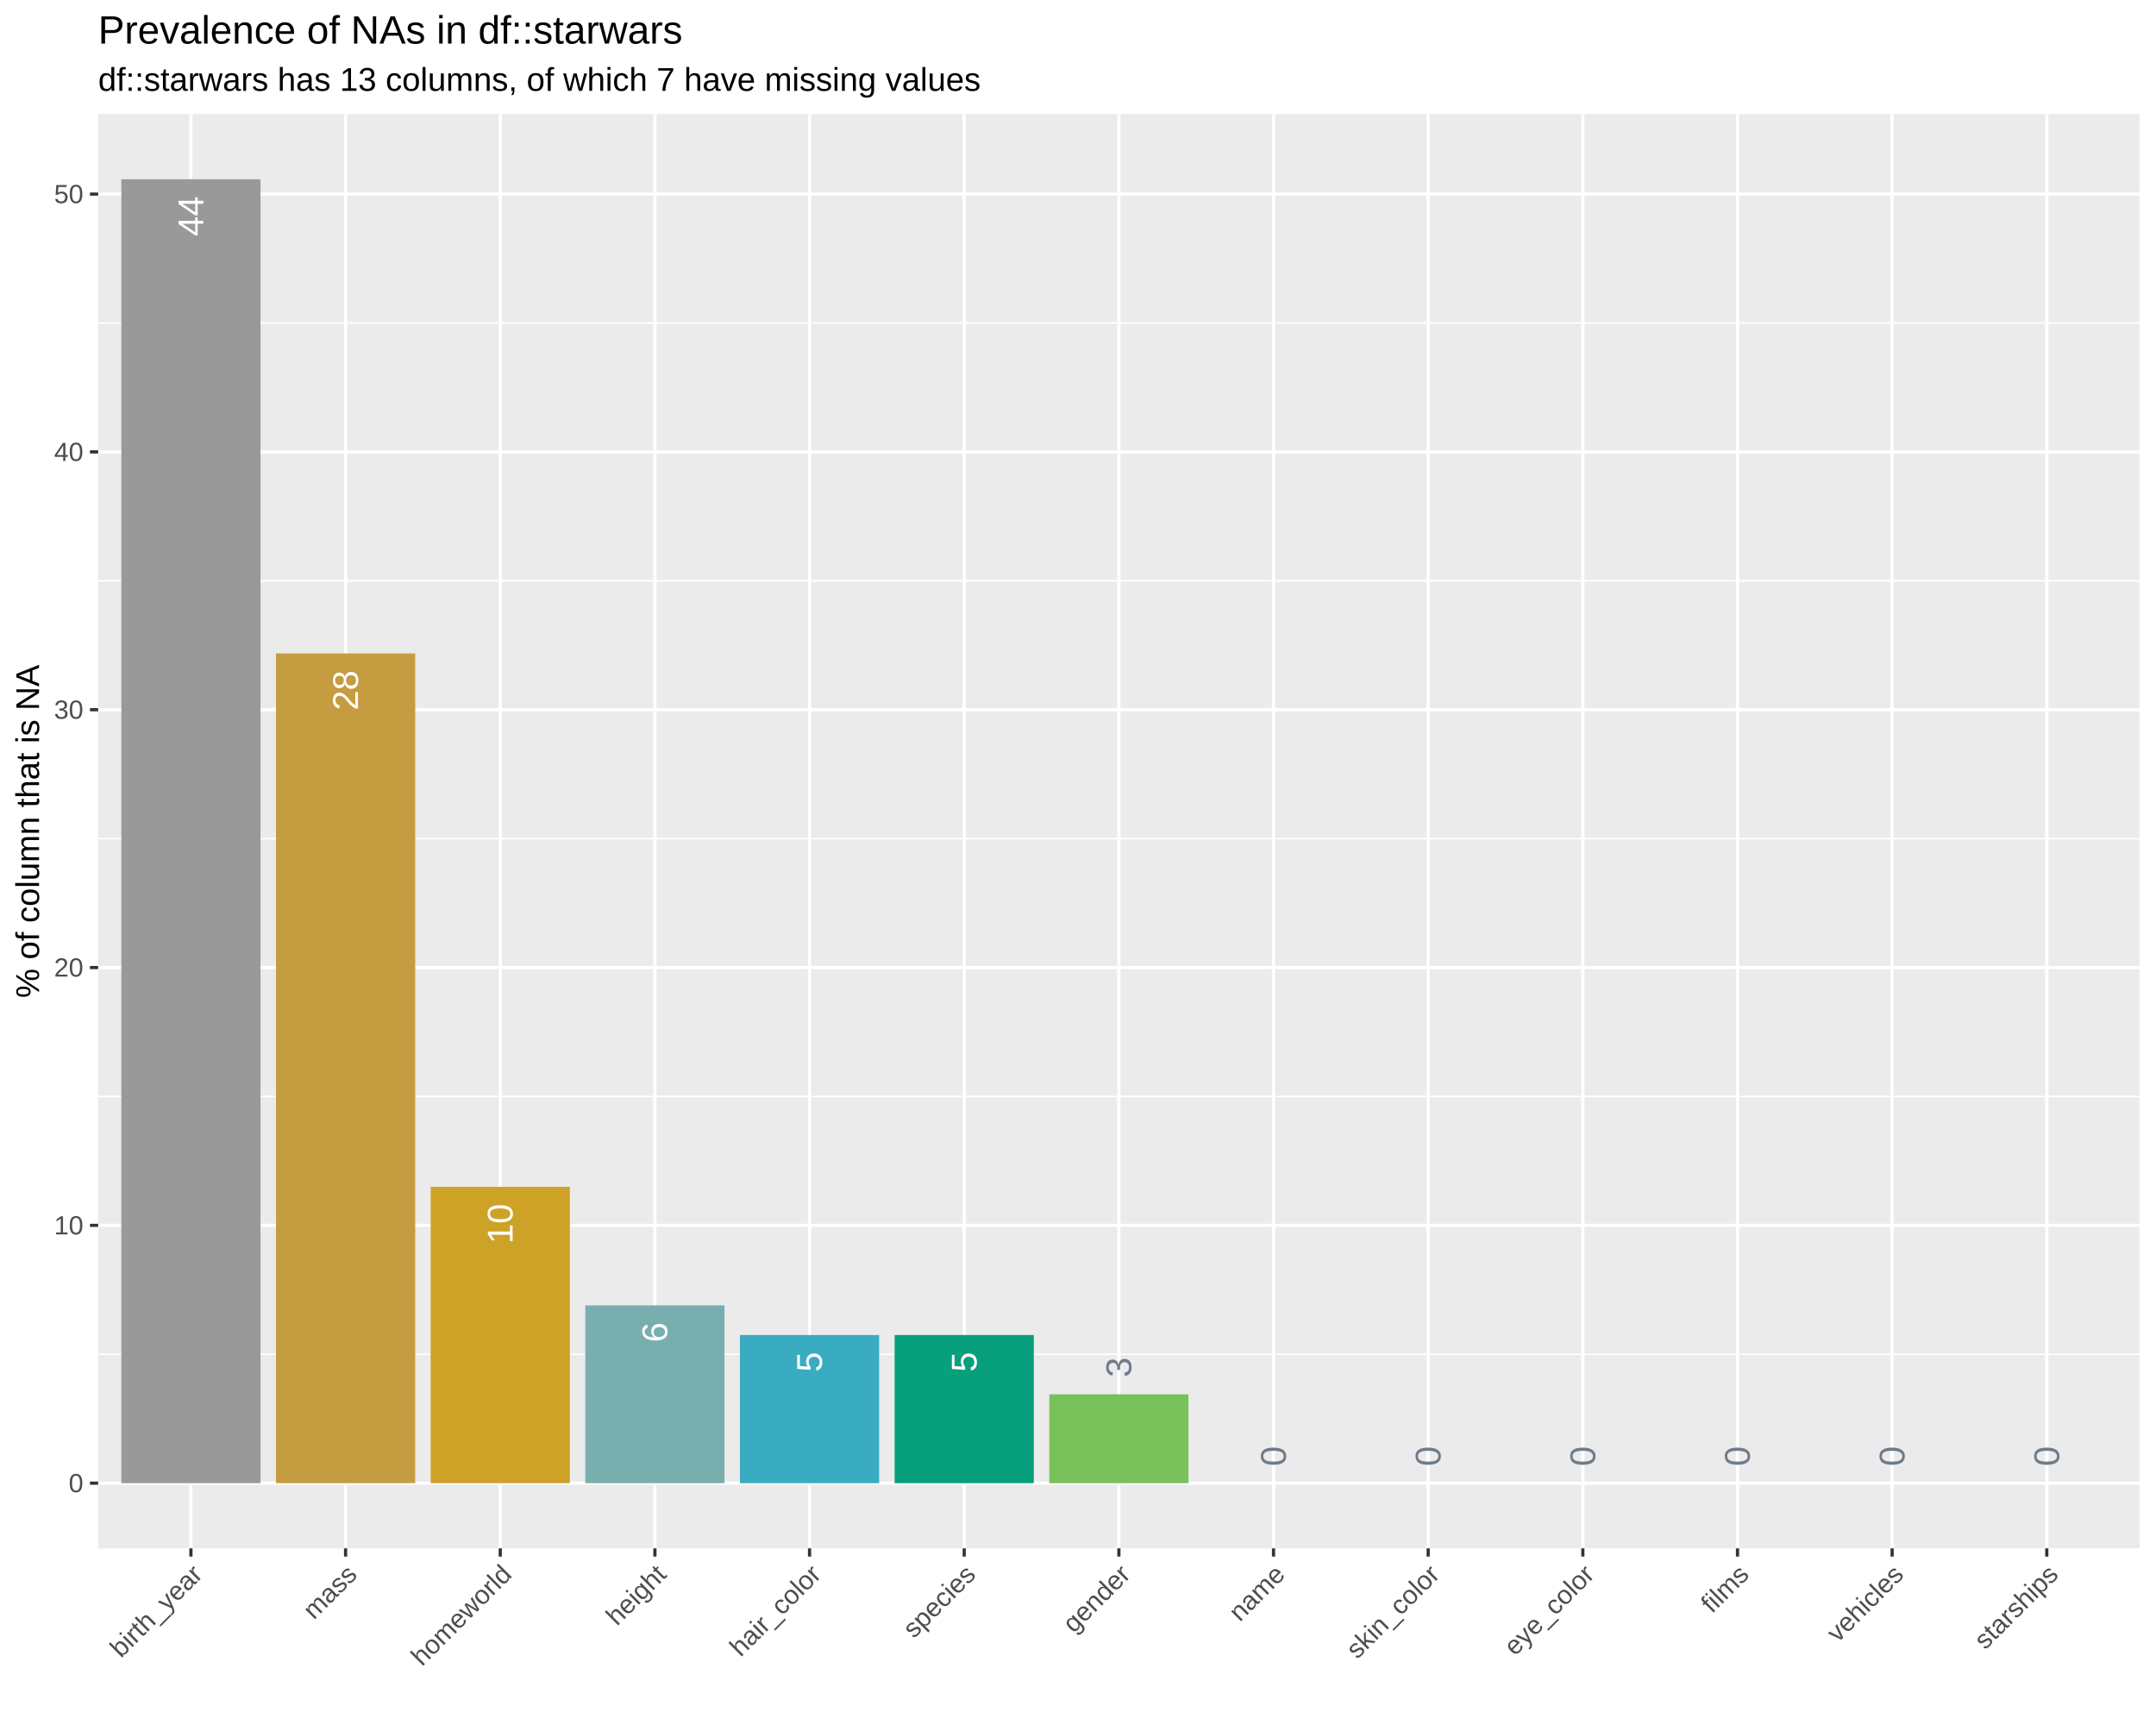
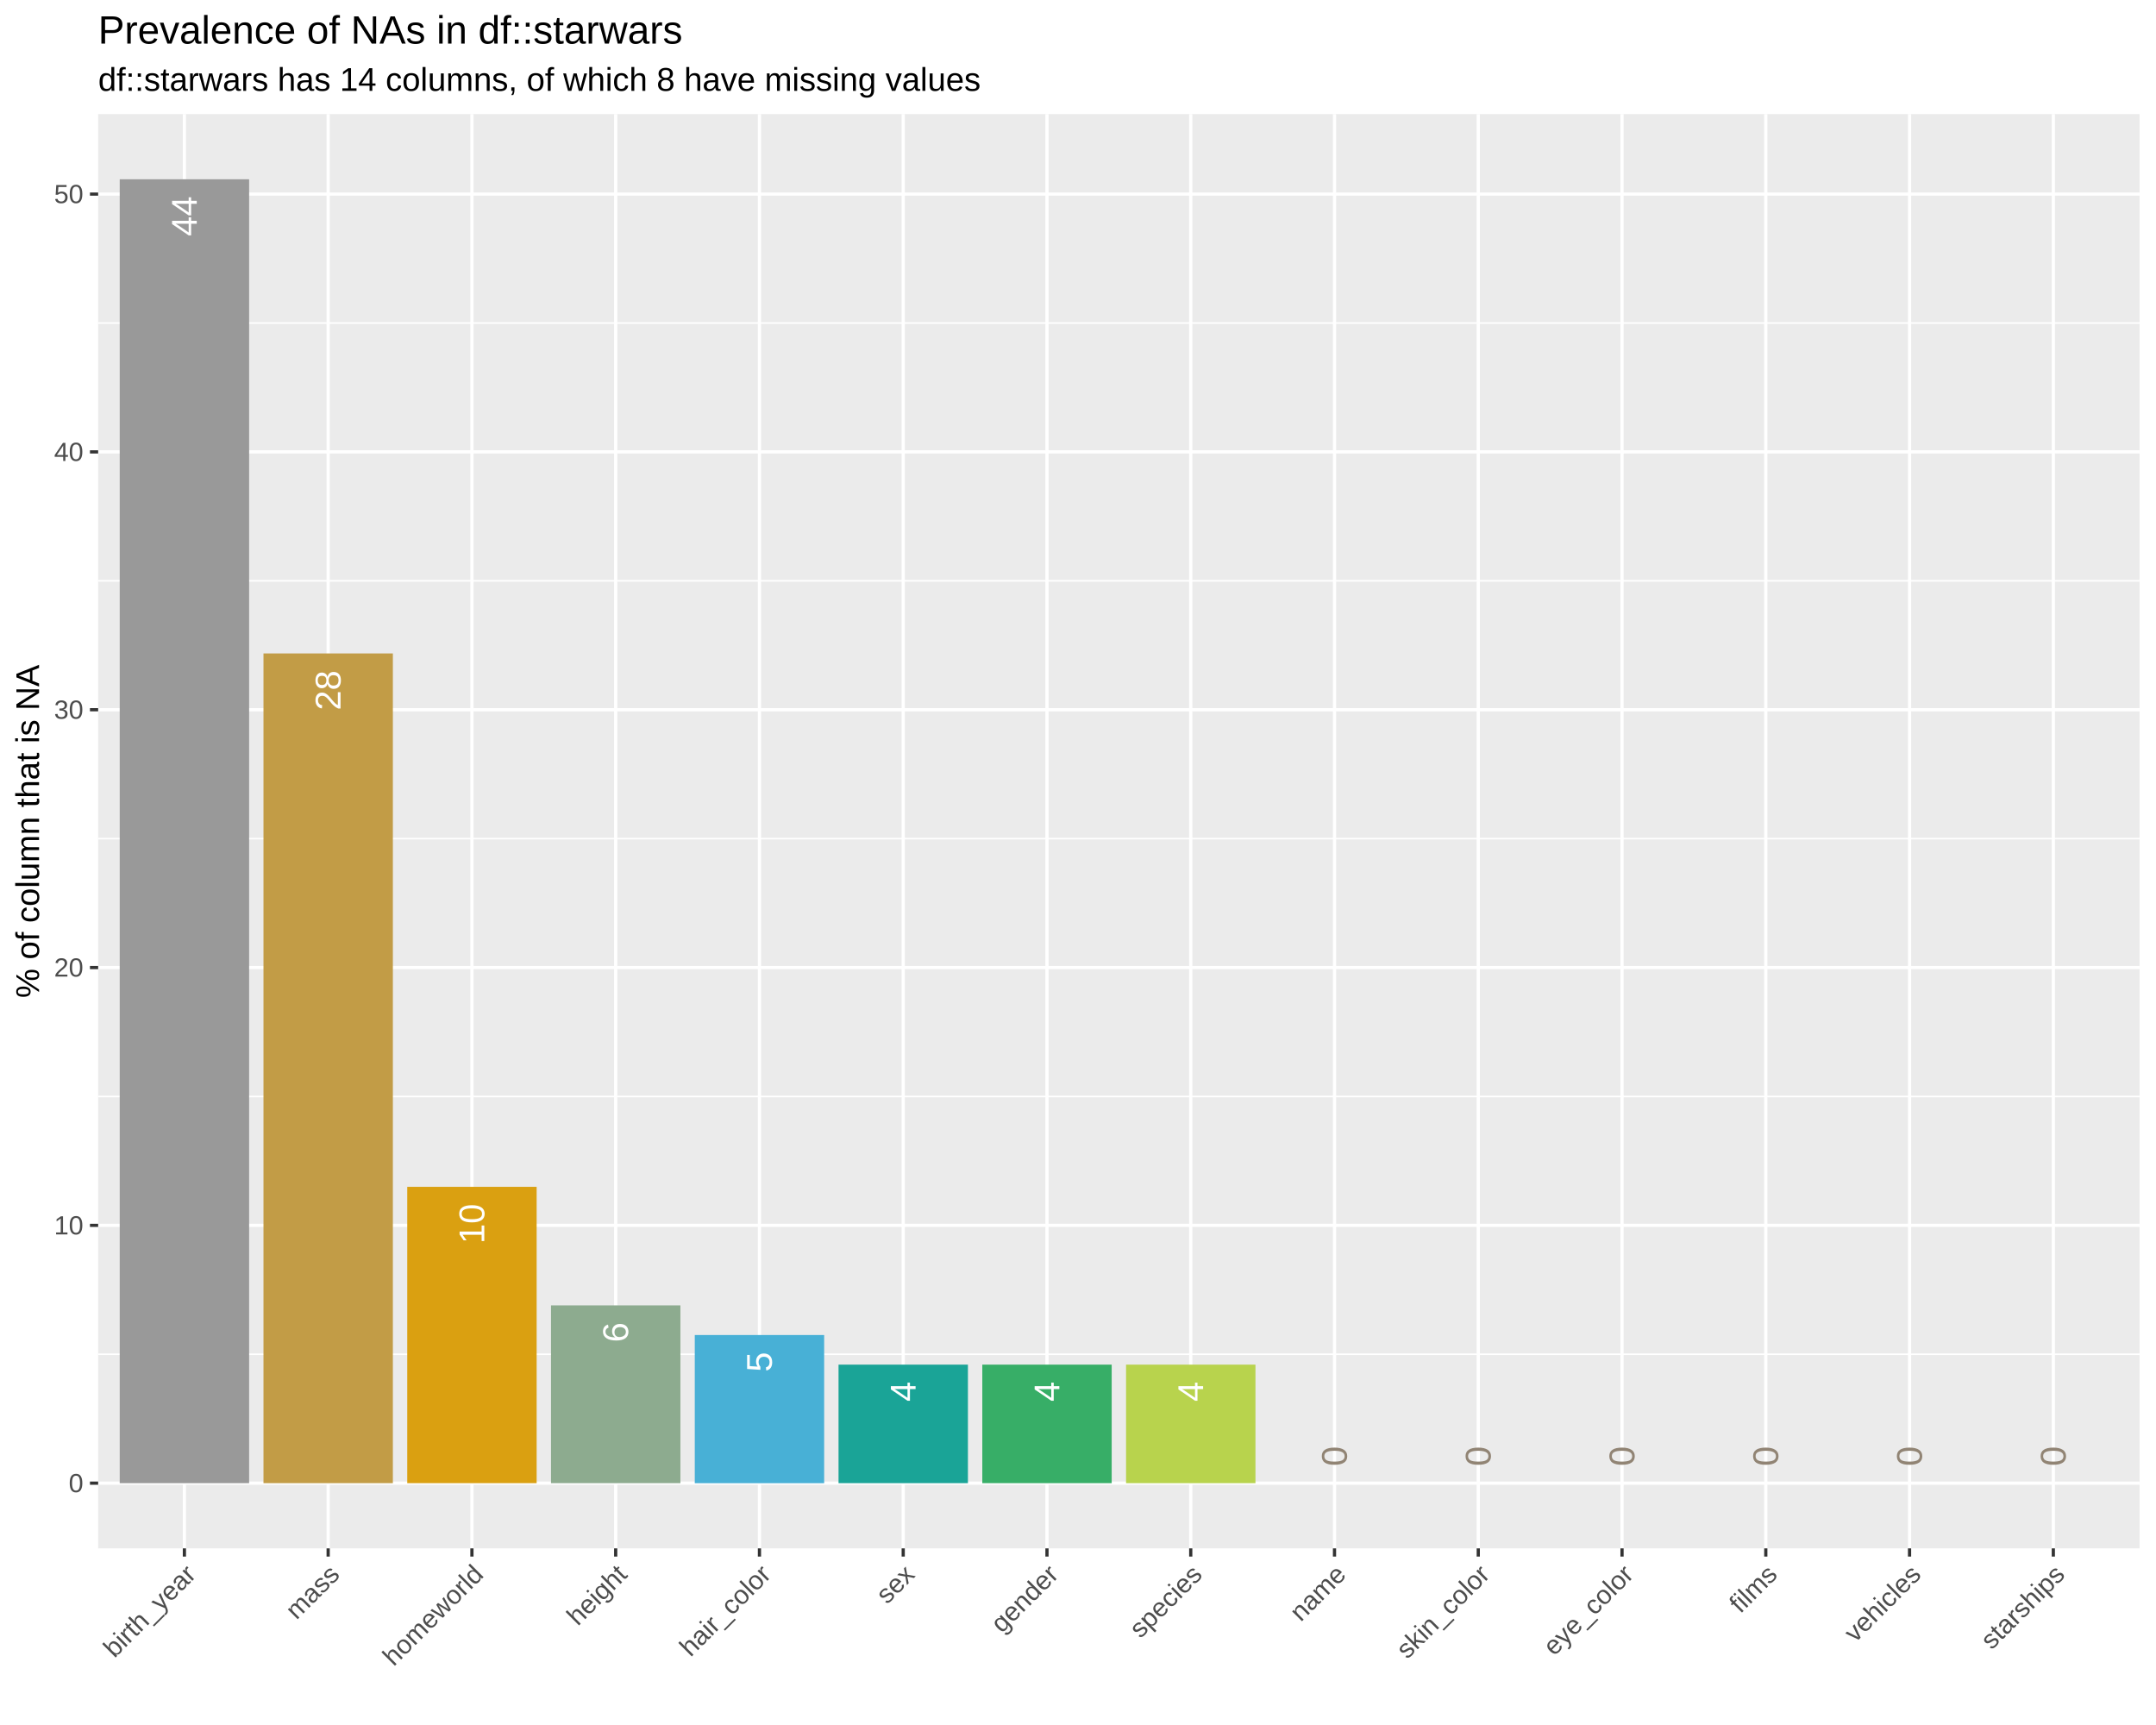
<svg xmlns="http://www.w3.org/2000/svg" viewBox="0 0 720.00 576.00">
  <defs>
    <style type="text/css">
    line, polyline, polygon, path, rect, circle {
      fill: none;
      stroke: #000000;
      stroke-linecap: round;
      stroke-linejoin: round;
      stroke-miterlimit: 10.00;
    }
  </style>
  </defs>
  <rect width="100%" height="100%" style="stroke: none; fill: #FFFFFF;" />
  <rect x="0.00" y="0.00" width="720.00" height="576.00" style="stroke-width: 1.07; stroke: #FFFFFF; fill: #FFFFFF;" />
  <defs>
    <clipPath id="cpMzIuNzh8NzE0LjUyfDUxNy4wMnwzOC4wOQ==">
      <rect x="32.78" y="38.09" width="681.74" height="478.93" />
    </clipPath>
  </defs>
  <rect x="32.78" y="38.09" width="681.74" height="478.93" style="stroke-width: 1.07; stroke: none; fill: #EBEBEB;" clip-path="url(#cpMzIuNzh8NzE0LjUyfDUxNy4wMnwzOC4wOQ==)" />
  <polyline points="32.78,452.21 714.52,452.21 " style="stroke-width: 0.53; stroke: #FFFFFF; stroke-linecap: butt;" clip-path="url(#cpMzIuNzh8NzE0LjUyfDUxNy4wMnwzOC4wOQ==)" />
  <polyline points="32.78,366.12 714.52,366.12 " style="stroke-width: 0.53; stroke: #FFFFFF; stroke-linecap: butt;" clip-path="url(#cpMzIuNzh8NzE0LjUyfDUxNy4wMnwzOC4wOQ==)" />
  <polyline points="32.78,280.03 714.52,280.03 " style="stroke-width: 0.53; stroke: #FFFFFF; stroke-linecap: butt;" clip-path="url(#cpMzIuNzh8NzE0LjUyfDUxNy4wMnwzOC4wOQ==)" />
  <polyline points="32.78,193.94 714.52,193.94 " style="stroke-width: 0.53; stroke: #FFFFFF; stroke-linecap: butt;" clip-path="url(#cpMzIuNzh8NzE0LjUyfDUxNy4wMnwzOC4wOQ==)" />
  <polyline points="32.78,107.86 714.52,107.86 " style="stroke-width: 0.53; stroke: #FFFFFF; stroke-linecap: butt;" clip-path="url(#cpMzIuNzh8NzE0LjUyfDUxNy4wMnwzOC4wOQ==)" />
  <polyline points="32.78,495.25 714.52,495.25 " style="stroke-width: 1.07; stroke: #FFFFFF; stroke-linecap: butt;" clip-path="url(#cpMzIuNzh8NzE0LjUyfDUxNy4wMnwzOC4wOQ==)" />
  <polyline points="32.78,409.16 714.52,409.16 " style="stroke-width: 1.07; stroke: #FFFFFF; stroke-linecap: butt;" clip-path="url(#cpMzIuNzh8NzE0LjUyfDUxNy4wMnwzOC4wOQ==)" />
  <polyline points="32.78,323.08 714.52,323.08 " style="stroke-width: 1.07; stroke: #FFFFFF; stroke-linecap: butt;" clip-path="url(#cpMzIuNzh8NzE0LjUyfDUxNy4wMnwzOC4wOQ==)" />
  <polyline points="32.78,236.99 714.52,236.99 " style="stroke-width: 1.07; stroke: #FFFFFF; stroke-linecap: butt;" clip-path="url(#cpMzIuNzh8NzE0LjUyfDUxNy4wMnwzOC4wOQ==)" />
  <polyline points="32.78,150.90 714.52,150.90 " style="stroke-width: 1.07; stroke: #FFFFFF; stroke-linecap: butt;" clip-path="url(#cpMzIuNzh8NzE0LjUyfDUxNy4wMnwzOC4wOQ==)" />
  <polyline points="32.78,64.81 714.52,64.81 " style="stroke-width: 1.07; stroke: #FFFFFF; stroke-linecap: butt;" clip-path="url(#cpMzIuNzh8NzE0LjUyfDUxNy4wMnwzOC4wOQ==)" />
-   <polyline points="63.76,517.02 63.76,38.09 " style="stroke-width: 1.07; stroke: #FFFFFF; stroke-linecap: butt;" clip-path="url(#cpMzIuNzh8NzE0LjUyfDUxNy4wMnwzOC4wOQ==)" />
-   <polyline points="115.41,517.02 115.41,38.09 " style="stroke-width: 1.07; stroke: #FFFFFF; stroke-linecap: butt;" clip-path="url(#cpMzIuNzh8NzE0LjUyfDUxNy4wMnwzOC4wOQ==)" />
-   <polyline points="167.06,517.02 167.06,38.09 " style="stroke-width: 1.07; stroke: #FFFFFF; stroke-linecap: butt;" clip-path="url(#cpMzIuNzh8NzE0LjUyfDUxNy4wMnwzOC4wOQ==)" />
-   <polyline points="218.71,517.02 218.71,38.09 " style="stroke-width: 1.07; stroke: #FFFFFF; stroke-linecap: butt;" clip-path="url(#cpMzIuNzh8NzE0LjUyfDUxNy4wMnwzOC4wOQ==)" />
-   <polyline points="270.35,517.02 270.35,38.09 " style="stroke-width: 1.07; stroke: #FFFFFF; stroke-linecap: butt;" clip-path="url(#cpMzIuNzh8NzE0LjUyfDUxNy4wMnwzOC4wOQ==)" />
-   <polyline points="322.00,517.02 322.00,38.09 " style="stroke-width: 1.07; stroke: #FFFFFF; stroke-linecap: butt;" clip-path="url(#cpMzIuNzh8NzE0LjUyfDUxNy4wMnwzOC4wOQ==)" />
-   <polyline points="373.65,517.02 373.65,38.09 " style="stroke-width: 1.07; stroke: #FFFFFF; stroke-linecap: butt;" clip-path="url(#cpMzIuNzh8NzE0LjUyfDUxNy4wMnwzOC4wOQ==)" />
-   <polyline points="425.30,517.02 425.30,38.09 " style="stroke-width: 1.07; stroke: #FFFFFF; stroke-linecap: butt;" clip-path="url(#cpMzIuNzh8NzE0LjUyfDUxNy4wMnwzOC4wOQ==)" />
-   <polyline points="476.94,517.02 476.94,38.09 " style="stroke-width: 1.07; stroke: #FFFFFF; stroke-linecap: butt;" clip-path="url(#cpMzIuNzh8NzE0LjUyfDUxNy4wMnwzOC4wOQ==)" />
-   <polyline points="528.59,517.02 528.59,38.09 " style="stroke-width: 1.07; stroke: #FFFFFF; stroke-linecap: butt;" clip-path="url(#cpMzIuNzh8NzE0LjUyfDUxNy4wMnwzOC4wOQ==)" />
-   <polyline points="580.24,517.02 580.24,38.09 " style="stroke-width: 1.07; stroke: #FFFFFF; stroke-linecap: butt;" clip-path="url(#cpMzIuNzh8NzE0LjUyfDUxNy4wMnwzOC4wOQ==)" />
-   <polyline points="631.88,517.02 631.88,38.09 " style="stroke-width: 1.07; stroke: #FFFFFF; stroke-linecap: butt;" clip-path="url(#cpMzIuNzh8NzE0LjUyfDUxNy4wMnwzOC4wOQ==)" />
-   <polyline points="683.53,517.02 683.53,38.09 " style="stroke-width: 1.07; stroke: #FFFFFF; stroke-linecap: butt;" clip-path="url(#cpMzIuNzh8NzE0LjUyfDUxNy4wMnwzOC4wOQ==)" />
-   <rect x="40.52" y="59.86" width="46.48" height="435.39" style="stroke-width: 1.07; stroke: none; stroke-linecap: square; stroke-linejoin: miter; fill: #999999;" clip-path="url(#cpMzIuNzh8NzE0LjUyfDUxNy4wMnwzOC4wOQ==)" />
-   <rect x="92.17" y="218.19" width="46.48" height="277.06" style="stroke-width: 1.07; stroke: none; stroke-linecap: square; stroke-linejoin: miter; fill: #C59C3F;" clip-path="url(#cpMzIuNzh8NzE0LjUyfDUxNy4wMnwzOC4wOQ==)" />
-   <rect x="143.82" y="396.30" width="46.48" height="98.95" style="stroke-width: 1.07; stroke: none; stroke-linecap: square; stroke-linejoin: miter; fill: #CEA226;" clip-path="url(#cpMzIuNzh8NzE0LjUyfDUxNy4wMnwzOC4wOQ==)" />
-   <rect x="195.46" y="435.88" width="46.48" height="59.37" style="stroke-width: 1.07; stroke: none; stroke-linecap: square; stroke-linejoin: miter; fill: #79AEAE;" clip-path="url(#cpMzIuNzh8NzE0LjUyfDUxNy4wMnwzOC4wOQ==)" />
-   <rect x="247.11" y="445.78" width="46.48" height="49.48" style="stroke-width: 1.07; stroke: none; stroke-linecap: square; stroke-linejoin: miter; fill: #39ACC1;" clip-path="url(#cpMzIuNzh8NzE0LjUyfDUxNy4wMnwzOC4wOQ==)" />
-   <rect x="298.76" y="445.78" width="46.48" height="49.48" style="stroke-width: 1.07; stroke: none; stroke-linecap: square; stroke-linejoin: miter; fill: #079F7C;" clip-path="url(#cpMzIuNzh8NzE0LjUyfDUxNy4wMnwzOC4wOQ==)" />
-   <rect x="350.41" y="465.57" width="46.48" height="29.69" style="stroke-width: 1.07; stroke: none; stroke-linecap: square; stroke-linejoin: miter; fill: #78C15A;" clip-path="url(#cpMzIuNzh8NzE0LjUyfDUxNy4wMnwzOC4wOQ==)" />
-   <rect x="402.05" y="495.25" width="46.48" height="0.00" style="stroke-width: 1.07; stroke: none; stroke-linecap: square; stroke-linejoin: miter; fill: #DCDA4B;" clip-path="url(#cpMzIuNzh8NzE0LjUyfDUxNy4wMnwzOC4wOQ==)" />
-   <rect x="453.70" y="495.25" width="46.48" height="0.00" style="stroke-width: 1.07; stroke: none; stroke-linecap: square; stroke-linejoin: miter; fill: #4F978C;" clip-path="url(#cpMzIuNzh8NzE0LjUyfDUxNy4wMnwzOC4wOQ==)" />
-   <rect x="505.35" y="495.25" width="46.48" height="0.00" style="stroke-width: 1.07; stroke: none; stroke-linecap: square; stroke-linejoin: miter; fill: #356D85;" clip-path="url(#cpMzIuNzh8NzE0LjUyfDUxNy4wMnwzOC4wOQ==)" />
-   <rect x="557.00" y="495.25" width="46.48" height="0.00" style="stroke-width: 1.07; stroke: none; stroke-linecap: square; stroke-linejoin: miter; fill: #B1611D;" clip-path="url(#cpMzIuNzh8NzE0LjUyfDUxNy4wMnwzOC4wOQ==)" />
-   <rect x="608.64" y="495.25" width="46.48" height="0.00" style="stroke-width: 1.07; stroke: none; stroke-linecap: square; stroke-linejoin: miter; fill: #D16945;" clip-path="url(#cpMzIuNzh8NzE0LjUyfDUxNy4wMnwzOC4wOQ==)" />
-   <rect x="660.29" y="495.25" width="46.48" height="0.00" style="stroke-width: 1.07; stroke: none; stroke-linecap: square; stroke-linejoin: miter; fill: #CC79A7;" clip-path="url(#cpMzIuNzh8NzE0LjUyfDUxNy4wMnwzOC4wOQ==)" />
+   <polyline points="61.58,517.02 61.58,38.09 " style="stroke-width: 1.07; stroke: #FFFFFF; stroke-linecap: butt;" clip-path="url(#cpMzIuNzh8NzE0LjUyfDUxNy4wMnwzOC4wOQ==)" />
+   <polyline points="109.59,517.02 109.59,38.09 " style="stroke-width: 1.07; stroke: #FFFFFF; stroke-linecap: butt;" clip-path="url(#cpMzIuNzh8NzE0LjUyfDUxNy4wMnwzOC4wOQ==)" />
+   <polyline points="157.60,517.02 157.60,38.09 " style="stroke-width: 1.07; stroke: #FFFFFF; stroke-linecap: butt;" clip-path="url(#cpMzIuNzh8NzE0LjUyfDUxNy4wMnwzOC4wOQ==)" />
+   <polyline points="205.61,517.02 205.61,38.09 " style="stroke-width: 1.07; stroke: #FFFFFF; stroke-linecap: butt;" clip-path="url(#cpMzIuNzh8NzE0LjUyfDUxNy4wMnwzOC4wOQ==)" />
+   <polyline points="253.62,517.02 253.62,38.09 " style="stroke-width: 1.07; stroke: #FFFFFF; stroke-linecap: butt;" clip-path="url(#cpMzIuNzh8NzE0LjUyfDUxNy4wMnwzOC4wOQ==)" />
+   <polyline points="301.63,517.02 301.63,38.09 " style="stroke-width: 1.07; stroke: #FFFFFF; stroke-linecap: butt;" clip-path="url(#cpMzIuNzh8NzE0LjUyfDUxNy4wMnwzOC4wOQ==)" />
+   <polyline points="349.64,517.02 349.64,38.09 " style="stroke-width: 1.07; stroke: #FFFFFF; stroke-linecap: butt;" clip-path="url(#cpMzIuNzh8NzE0LjUyfDUxNy4wMnwzOC4wOQ==)" />
+   <polyline points="397.65,517.02 397.65,38.09 " style="stroke-width: 1.07; stroke: #FFFFFF; stroke-linecap: butt;" clip-path="url(#cpMzIuNzh8NzE0LjUyfDUxNy4wMnwzOC4wOQ==)" />
+   <polyline points="445.66,517.02 445.66,38.09 " style="stroke-width: 1.07; stroke: #FFFFFF; stroke-linecap: butt;" clip-path="url(#cpMzIuNzh8NzE0LjUyfDUxNy4wMnwzOC4wOQ==)" />
+   <polyline points="493.67,517.02 493.67,38.09 " style="stroke-width: 1.07; stroke: #FFFFFF; stroke-linecap: butt;" clip-path="url(#cpMzIuNzh8NzE0LjUyfDUxNy4wMnwzOC4wOQ==)" />
+   <polyline points="541.68,517.02 541.68,38.09 " style="stroke-width: 1.07; stroke: #FFFFFF; stroke-linecap: butt;" clip-path="url(#cpMzIuNzh8NzE0LjUyfDUxNy4wMnwzOC4wOQ==)" />
+   <polyline points="589.69,517.02 589.69,38.09 " style="stroke-width: 1.07; stroke: #FFFFFF; stroke-linecap: butt;" clip-path="url(#cpMzIuNzh8NzE0LjUyfDUxNy4wMnwzOC4wOQ==)" />
+   <polyline points="637.70,517.02 637.70,38.09 " style="stroke-width: 1.07; stroke: #FFFFFF; stroke-linecap: butt;" clip-path="url(#cpMzIuNzh8NzE0LjUyfDUxNy4wMnwzOC4wOQ==)" />
+   <polyline points="685.71,517.02 685.71,38.09 " style="stroke-width: 1.07; stroke: #FFFFFF; stroke-linecap: butt;" clip-path="url(#cpMzIuNzh8NzE0LjUyfDUxNy4wMnwzOC4wOQ==)" />
+   <rect x="39.98" y="59.86" width="43.21" height="435.39" style="stroke-width: 1.07; stroke: none; stroke-linecap: square; stroke-linejoin: miter; fill: #999999;" clip-path="url(#cpMzIuNzh8NzE0LjUyfDUxNy4wMnwzOC4wOQ==)" />
+   <rect x="87.99" y="218.19" width="43.21" height="277.06" style="stroke-width: 1.07; stroke: none; stroke-linecap: square; stroke-linejoin: miter; fill: #C29C46;" clip-path="url(#cpMzIuNzh8NzE0LjUyfDUxNy4wMnwzOC4wOQ==)" />
+   <rect x="136.00" y="396.30" width="43.21" height="98.95" style="stroke-width: 1.07; stroke: none; stroke-linecap: square; stroke-linejoin: miter; fill: #DAA011;" clip-path="url(#cpMzIuNzh8NzE0LjUyfDUxNy4wMnwzOC4wOQ==)" />
+   <rect x="184.01" y="435.88" width="43.21" height="59.37" style="stroke-width: 1.07; stroke: none; stroke-linecap: square; stroke-linejoin: miter; fill: #8DAB8F;" clip-path="url(#cpMzIuNzh8NzE0LjUyfDUxNy4wMnwzOC4wOQ==)" />
+   <rect x="232.02" y="445.78" width="43.21" height="49.48" style="stroke-width: 1.07; stroke: none; stroke-linecap: square; stroke-linejoin: miter; fill: #48B0D6;" clip-path="url(#cpMzIuNzh8NzE0LjUyfDUxNy4wMnwzOC4wOQ==)" />
+   <rect x="280.03" y="455.67" width="43.21" height="39.58" style="stroke-width: 1.07; stroke: none; stroke-linecap: square; stroke-linejoin: miter; fill: #1AA497;" clip-path="url(#cpMzIuNzh8NzE0LjUyfDUxNy4wMnwzOC4wOQ==)" />
+   <rect x="328.04" y="455.67" width="43.21" height="39.58" style="stroke-width: 1.07; stroke: none; stroke-linecap: square; stroke-linejoin: miter; fill: #37AE67;" clip-path="url(#cpMzIuNzh8NzE0LjUyfDUxNy4wMnwzOC4wOQ==)" />
+   <rect x="376.05" y="455.67" width="43.21" height="39.58" style="stroke-width: 1.07; stroke: none; stroke-linecap: square; stroke-linejoin: miter; fill: #B8D34D;" clip-path="url(#cpMzIuNzh8NzE0LjUyfDUxNy4wMnwzOC4wOQ==)" />
+   <rect x="424.06" y="495.25" width="43.21" height="0.00" style="stroke-width: 1.07; stroke: none; stroke-linecap: square; stroke-linejoin: miter; fill: #A6C064;" clip-path="url(#cpMzIuNzh8NzE0LjUyfDUxNy4wMnwzOC4wOQ==)" />
+   <rect x="472.07" y="495.25" width="43.21" height="0.00" style="stroke-width: 1.07; stroke: none; stroke-linecap: square; stroke-linejoin: miter; fill: #2483A0;" clip-path="url(#cpMzIuNzh8NzE0LjUyfDUxNy4wMnwzOC4wOQ==)" />
+   <rect x="520.08" y="495.25" width="43.21" height="0.00" style="stroke-width: 1.07; stroke: none; stroke-linecap: square; stroke-linejoin: miter; fill: #516A6D;" clip-path="url(#cpMzIuNzh8NzE0LjUyfDUxNy4wMnwzOC4wOQ==)" />
+   <rect x="568.09" y="495.25" width="43.21" height="0.00" style="stroke-width: 1.07; stroke: none; stroke-linecap: square; stroke-linejoin: miter; fill: #C45F0D;" clip-path="url(#cpMzIuNzh8NzE0LjUyfDUxNy4wMnwzOC4wOQ==)" />
+   <rect x="616.10" y="495.25" width="43.21" height="0.00" style="stroke-width: 1.07; stroke: none; stroke-linecap: square; stroke-linejoin: miter; fill: #D06A4D;" clip-path="url(#cpMzIuNzh8NzE0LjUyfDUxNy4wMnwzOC4wOQ==)" />
+   <rect x="664.11" y="495.25" width="43.21" height="0.00" style="stroke-width: 1.07; stroke: none; stroke-linecap: square; stroke-linejoin: miter; fill: #CC79A7;" clip-path="url(#cpMzIuNzh8NzE0LjUyfDUxNy4wMnwzOC4wOQ==)" />
  <g clip-path="url(#cpMzIuNzh8NzE0LjUyfDUxNy4wMnwzOC4wOQ==)">
-     <text transform="translate(67.89,78.88) rotate(-90)" style="font-size: 12.00px; fill: #FFFFFF; font-family: Liberation Sans;" textLength="13.34px" lengthAdjust="spacingAndGlyphs">44</text>
+     <text transform="translate(65.71,78.88) rotate(-90)" style="font-size: 12.00px; fill: #FFFFFF; font-family: Liberation Sans;" textLength="13.34px" lengthAdjust="spacingAndGlyphs">44</text>
  </g>
  <g clip-path="url(#cpMzIuNzh8NzE0LjUyfDUxNy4wMnwzOC4wOQ==)">
-     <text transform="translate(119.54,237.20) rotate(-90)" style="font-size: 12.00px; fill: #FFFFFF; font-family: Liberation Sans;" textLength="13.34px" lengthAdjust="spacingAndGlyphs">28</text>
+     <text transform="translate(113.72,237.20) rotate(-90)" style="font-size: 12.00px; fill: #FFFFFF; font-family: Liberation Sans;" textLength="13.34px" lengthAdjust="spacingAndGlyphs">28</text>
  </g>
  <g clip-path="url(#cpMzIuNzh8NzE0LjUyfDUxNy4wMnwzOC4wOQ==)">
-     <text transform="translate(171.18,415.31) rotate(-90)" style="font-size: 12.00px; fill: #FFFFFF; font-family: Liberation Sans;" textLength="13.34px" lengthAdjust="spacingAndGlyphs">10</text>
+     <text transform="translate(161.73,415.31) rotate(-90)" style="font-size: 12.00px; fill: #FFFFFF; font-family: Liberation Sans;" textLength="13.34px" lengthAdjust="spacingAndGlyphs">10</text>
  </g>
  <g clip-path="url(#cpMzIuNzh8NzE0LjUyfDUxNy4wMnwzOC4wOQ==)">
-     <text transform="translate(222.83,448.22) rotate(-90)" style="font-size: 12.00px; fill: #FFFFFF; font-family: Liberation Sans;" textLength="6.67px" lengthAdjust="spacingAndGlyphs">6</text>
+     <text transform="translate(209.74,448.22) rotate(-90)" style="font-size: 12.00px; fill: #FFFFFF; font-family: Liberation Sans;" textLength="6.67px" lengthAdjust="spacingAndGlyphs">6</text>
  </g>
  <g clip-path="url(#cpMzIuNzh8NzE0LjUyfDUxNy4wMnwzOC4wOQ==)">
-     <text transform="translate(274.48,458.12) rotate(-90)" style="font-size: 12.00px; fill: #FFFFFF; font-family: Liberation Sans;" textLength="6.67px" lengthAdjust="spacingAndGlyphs">5</text>
+     <text transform="translate(257.75,458.12) rotate(-90)" style="font-size: 12.00px; fill: #FFFFFF; font-family: Liberation Sans;" textLength="6.67px" lengthAdjust="spacingAndGlyphs">5</text>
  </g>
  <g clip-path="url(#cpMzIuNzh8NzE0LjUyfDUxNy4wMnwzOC4wOQ==)">
-     <text transform="translate(326.13,458.12) rotate(-90)" style="font-size: 12.00px; fill: #FFFFFF; font-family: Liberation Sans;" textLength="6.67px" lengthAdjust="spacingAndGlyphs">5</text>
+     <text transform="translate(305.76,468.01) rotate(-90)" style="font-size: 12.00px; fill: #FFFFFF; font-family: Liberation Sans;" textLength="6.67px" lengthAdjust="spacingAndGlyphs">4</text>
  </g>
  <g clip-path="url(#cpMzIuNzh8NzE0LjUyfDUxNy4wMnwzOC4wOQ==)">
-     <text transform="translate(377.77,459.90) rotate(-90)" style="font-size: 12.00px; fill: #6E7B8B; font-family: Liberation Sans;" textLength="6.67px" lengthAdjust="spacingAndGlyphs">3</text>
+     <text transform="translate(353.77,468.01) rotate(-90)" style="font-size: 12.00px; fill: #FFFFFF; font-family: Liberation Sans;" textLength="6.67px" lengthAdjust="spacingAndGlyphs">4</text>
  </g>
  <g clip-path="url(#cpMzIuNzh8NzE0LjUyfDUxNy4wMnwzOC4wOQ==)">
-     <text transform="translate(429.42,489.58) rotate(-90)" style="font-size: 12.00px; fill: #6E7B8B; font-family: Liberation Sans;" textLength="6.67px" lengthAdjust="spacingAndGlyphs">0</text>
+     <text transform="translate(401.78,468.01) rotate(-90)" style="font-size: 12.00px; fill: #FFFFFF; font-family: Liberation Sans;" textLength="6.67px" lengthAdjust="spacingAndGlyphs">4</text>
  </g>
  <g clip-path="url(#cpMzIuNzh8NzE0LjUyfDUxNy4wMnwzOC4wOQ==)">
-     <text transform="translate(481.07,489.58) rotate(-90)" style="font-size: 12.00px; fill: #6E7B8B; font-family: Liberation Sans;" textLength="6.67px" lengthAdjust="spacingAndGlyphs">0</text>
+     <text transform="translate(449.79,489.58) rotate(-90)" style="font-size: 12.00px; fill: #918474; font-family: Liberation Sans;" textLength="6.67px" lengthAdjust="spacingAndGlyphs">0</text>
  </g>
  <g clip-path="url(#cpMzIuNzh8NzE0LjUyfDUxNy4wMnwzOC4wOQ==)">
-     <text transform="translate(532.72,489.58) rotate(-90)" style="font-size: 12.00px; fill: #6E7B8B; font-family: Liberation Sans;" textLength="6.67px" lengthAdjust="spacingAndGlyphs">0</text>
+     <text transform="translate(497.80,489.58) rotate(-90)" style="font-size: 12.00px; fill: #918474; font-family: Liberation Sans;" textLength="6.67px" lengthAdjust="spacingAndGlyphs">0</text>
  </g>
  <g clip-path="url(#cpMzIuNzh8NzE0LjUyfDUxNy4wMnwzOC4wOQ==)">
-     <text transform="translate(584.36,489.58) rotate(-90)" style="font-size: 12.00px; fill: #6E7B8B; font-family: Liberation Sans;" textLength="6.67px" lengthAdjust="spacingAndGlyphs">0</text>
+     <text transform="translate(545.81,489.58) rotate(-90)" style="font-size: 12.00px; fill: #918474; font-family: Liberation Sans;" textLength="6.67px" lengthAdjust="spacingAndGlyphs">0</text>
  </g>
  <g clip-path="url(#cpMzIuNzh8NzE0LjUyfDUxNy4wMnwzOC4wOQ==)">
-     <text transform="translate(636.01,489.58) rotate(-90)" style="font-size: 12.00px; fill: #6E7B8B; font-family: Liberation Sans;" textLength="6.67px" lengthAdjust="spacingAndGlyphs">0</text>
+     <text transform="translate(593.82,489.58) rotate(-90)" style="font-size: 12.00px; fill: #918474; font-family: Liberation Sans;" textLength="6.67px" lengthAdjust="spacingAndGlyphs">0</text>
  </g>
  <g clip-path="url(#cpMzIuNzh8NzE0LjUyfDUxNy4wMnwzOC4wOQ==)">
-     <text transform="translate(687.66,489.58) rotate(-90)" style="font-size: 12.00px; fill: #6E7B8B; font-family: Liberation Sans;" textLength="6.67px" lengthAdjust="spacingAndGlyphs">0</text>
+     <text transform="translate(641.83,489.58) rotate(-90)" style="font-size: 12.00px; fill: #918474; font-family: Liberation Sans;" textLength="6.67px" lengthAdjust="spacingAndGlyphs">0</text>
+   </g>
+   <g clip-path="url(#cpMzIuNzh8NzE0LjUyfDUxNy4wMnwzOC4wOQ==)">
+     <text transform="translate(689.84,489.58) rotate(-90)" style="font-size: 12.00px; fill: #918474; font-family: Liberation Sans;" textLength="6.67px" lengthAdjust="spacingAndGlyphs">0</text>
  </g>
  <defs>
    <clipPath id="cpMC4wMHw3MjAuMDB8NTc2LjAwfDAuMDA=">
      <rect x="0.00" y="0.00" width="720.00" height="576.00" />
    </clipPath>
  </defs>
  <g clip-path="url(#cpMC4wMHw3MjAuMDB8NTc2LjAwfDAuMDA=)">
    <text x="22.95" y="498.27" style="font-size: 8.80px; fill: #4D4D4D; font-family: Liberation Sans;" textLength="4.89px" lengthAdjust="spacingAndGlyphs">0</text>
  </g>
  <g clip-path="url(#cpMC4wMHw3MjAuMDB8NTc2LjAwfDAuMDA=)">
    <text x="18.06" y="412.19" style="font-size: 8.80px; fill: #4D4D4D; font-family: Liberation Sans;" textLength="9.78px" lengthAdjust="spacingAndGlyphs">10</text>
  </g>
  <g clip-path="url(#cpMC4wMHw3MjAuMDB8NTc2LjAwfDAuMDA=)">
    <text x="18.06" y="326.10" style="font-size: 8.80px; fill: #4D4D4D; font-family: Liberation Sans;" textLength="9.78px" lengthAdjust="spacingAndGlyphs">20</text>
  </g>
  <g clip-path="url(#cpMC4wMHw3MjAuMDB8NTc2LjAwfDAuMDA=)">
    <text x="18.06" y="240.01" style="font-size: 8.80px; fill: #4D4D4D; font-family: Liberation Sans;" textLength="9.78px" lengthAdjust="spacingAndGlyphs">30</text>
  </g>
  <g clip-path="url(#cpMC4wMHw3MjAuMDB8NTc2LjAwfDAuMDA=)">
    <text x="18.06" y="153.92" style="font-size: 8.80px; fill: #4D4D4D; font-family: Liberation Sans;" textLength="9.78px" lengthAdjust="spacingAndGlyphs">40</text>
  </g>
  <g clip-path="url(#cpMC4wMHw3MjAuMDB8NTc2LjAwfDAuMDA=)">
    <text x="18.06" y="67.83" style="font-size: 8.80px; fill: #4D4D4D; font-family: Liberation Sans;" textLength="9.78px" lengthAdjust="spacingAndGlyphs">50</text>
  </g>
  <polyline points="30.04,495.25 32.78,495.25 " style="stroke-width: 1.07; stroke: #333333; stroke-linecap: butt;" clip-path="url(#cpMC4wMHw3MjAuMDB8NTc2LjAwfDAuMDA=)" />
  <polyline points="30.04,409.16 32.78,409.16 " style="stroke-width: 1.07; stroke: #333333; stroke-linecap: butt;" clip-path="url(#cpMC4wMHw3MjAuMDB8NTc2LjAwfDAuMDA=)" />
  <polyline points="30.04,323.08 32.78,323.08 " style="stroke-width: 1.07; stroke: #333333; stroke-linecap: butt;" clip-path="url(#cpMC4wMHw3MjAuMDB8NTc2LjAwfDAuMDA=)" />
  <polyline points="30.04,236.99 32.78,236.99 " style="stroke-width: 1.07; stroke: #333333; stroke-linecap: butt;" clip-path="url(#cpMC4wMHw3MjAuMDB8NTc2LjAwfDAuMDA=)" />
  <polyline points="30.04,150.90 32.78,150.90 " style="stroke-width: 1.07; stroke: #333333; stroke-linecap: butt;" clip-path="url(#cpMC4wMHw3MjAuMDB8NTc2LjAwfDAuMDA=)" />
  <polyline points="30.04,64.81 32.78,64.81 " style="stroke-width: 1.07; stroke: #333333; stroke-linecap: butt;" clip-path="url(#cpMC4wMHw3MjAuMDB8NTc2LjAwfDAuMDA=)" />
-   <polyline points="63.76,519.76 63.76,517.02 " style="stroke-width: 1.07; stroke: #333333; stroke-linecap: butt;" clip-path="url(#cpMC4wMHw3MjAuMDB8NTc2LjAwfDAuMDA=)" />
-   <polyline points="115.41,519.76 115.41,517.02 " style="stroke-width: 1.07; stroke: #333333; stroke-linecap: butt;" clip-path="url(#cpMC4wMHw3MjAuMDB8NTc2LjAwfDAuMDA=)" />
-   <polyline points="167.06,519.76 167.06,517.02 " style="stroke-width: 1.07; stroke: #333333; stroke-linecap: butt;" clip-path="url(#cpMC4wMHw3MjAuMDB8NTc2LjAwfDAuMDA=)" />
-   <polyline points="218.71,519.76 218.71,517.02 " style="stroke-width: 1.07; stroke: #333333; stroke-linecap: butt;" clip-path="url(#cpMC4wMHw3MjAuMDB8NTc2LjAwfDAuMDA=)" />
-   <polyline points="270.35,519.76 270.35,517.02 " style="stroke-width: 1.07; stroke: #333333; stroke-linecap: butt;" clip-path="url(#cpMC4wMHw3MjAuMDB8NTc2LjAwfDAuMDA=)" />
-   <polyline points="322.00,519.76 322.00,517.02 " style="stroke-width: 1.07; stroke: #333333; stroke-linecap: butt;" clip-path="url(#cpMC4wMHw3MjAuMDB8NTc2LjAwfDAuMDA=)" />
-   <polyline points="373.65,519.76 373.65,517.02 " style="stroke-width: 1.07; stroke: #333333; stroke-linecap: butt;" clip-path="url(#cpMC4wMHw3MjAuMDB8NTc2LjAwfDAuMDA=)" />
-   <polyline points="425.30,519.76 425.30,517.02 " style="stroke-width: 1.07; stroke: #333333; stroke-linecap: butt;" clip-path="url(#cpMC4wMHw3MjAuMDB8NTc2LjAwfDAuMDA=)" />
-   <polyline points="476.94,519.76 476.94,517.02 " style="stroke-width: 1.07; stroke: #333333; stroke-linecap: butt;" clip-path="url(#cpMC4wMHw3MjAuMDB8NTc2LjAwfDAuMDA=)" />
-   <polyline points="528.59,519.76 528.59,517.02 " style="stroke-width: 1.07; stroke: #333333; stroke-linecap: butt;" clip-path="url(#cpMC4wMHw3MjAuMDB8NTc2LjAwfDAuMDA=)" />
-   <polyline points="580.24,519.76 580.24,517.02 " style="stroke-width: 1.07; stroke: #333333; stroke-linecap: butt;" clip-path="url(#cpMC4wMHw3MjAuMDB8NTc2LjAwfDAuMDA=)" />
-   <polyline points="631.88,519.76 631.88,517.02 " style="stroke-width: 1.07; stroke: #333333; stroke-linecap: butt;" clip-path="url(#cpMC4wMHw3MjAuMDB8NTc2LjAwfDAuMDA=)" />
-   <polyline points="683.53,519.76 683.53,517.02 " style="stroke-width: 1.07; stroke: #333333; stroke-linecap: butt;" clip-path="url(#cpMC4wMHw3MjAuMDB8NTc2LjAwfDAuMDA=)" />
+   <polyline points="61.58,519.76 61.58,517.02 " style="stroke-width: 1.07; stroke: #333333; stroke-linecap: butt;" clip-path="url(#cpMC4wMHw3MjAuMDB8NTc2LjAwfDAuMDA=)" />
+   <polyline points="109.59,519.76 109.59,517.02 " style="stroke-width: 1.07; stroke: #333333; stroke-linecap: butt;" clip-path="url(#cpMC4wMHw3MjAuMDB8NTc2LjAwfDAuMDA=)" />
+   <polyline points="157.60,519.76 157.60,517.02 " style="stroke-width: 1.07; stroke: #333333; stroke-linecap: butt;" clip-path="url(#cpMC4wMHw3MjAuMDB8NTc2LjAwfDAuMDA=)" />
+   <polyline points="205.61,519.76 205.61,517.02 " style="stroke-width: 1.07; stroke: #333333; stroke-linecap: butt;" clip-path="url(#cpMC4wMHw3MjAuMDB8NTc2LjAwfDAuMDA=)" />
+   <polyline points="253.62,519.76 253.62,517.02 " style="stroke-width: 1.07; stroke: #333333; stroke-linecap: butt;" clip-path="url(#cpMC4wMHw3MjAuMDB8NTc2LjAwfDAuMDA=)" />
+   <polyline points="301.63,519.76 301.63,517.02 " style="stroke-width: 1.07; stroke: #333333; stroke-linecap: butt;" clip-path="url(#cpMC4wMHw3MjAuMDB8NTc2LjAwfDAuMDA=)" />
+   <polyline points="349.64,519.76 349.64,517.02 " style="stroke-width: 1.07; stroke: #333333; stroke-linecap: butt;" clip-path="url(#cpMC4wMHw3MjAuMDB8NTc2LjAwfDAuMDA=)" />
+   <polyline points="397.65,519.76 397.65,517.02 " style="stroke-width: 1.07; stroke: #333333; stroke-linecap: butt;" clip-path="url(#cpMC4wMHw3MjAuMDB8NTc2LjAwfDAuMDA=)" />
+   <polyline points="445.66,519.76 445.66,517.02 " style="stroke-width: 1.07; stroke: #333333; stroke-linecap: butt;" clip-path="url(#cpMC4wMHw3MjAuMDB8NTc2LjAwfDAuMDA=)" />
+   <polyline points="493.67,519.76 493.67,517.02 " style="stroke-width: 1.07; stroke: #333333; stroke-linecap: butt;" clip-path="url(#cpMC4wMHw3MjAuMDB8NTc2LjAwfDAuMDA=)" />
+   <polyline points="541.68,519.76 541.68,517.02 " style="stroke-width: 1.07; stroke: #333333; stroke-linecap: butt;" clip-path="url(#cpMC4wMHw3MjAuMDB8NTc2LjAwfDAuMDA=)" />
+   <polyline points="589.69,519.76 589.69,517.02 " style="stroke-width: 1.07; stroke: #333333; stroke-linecap: butt;" clip-path="url(#cpMC4wMHw3MjAuMDB8NTc2LjAwfDAuMDA=)" />
+   <polyline points="637.70,519.76 637.70,517.02 " style="stroke-width: 1.07; stroke: #333333; stroke-linecap: butt;" clip-path="url(#cpMC4wMHw3MjAuMDB8NTc2LjAwfDAuMDA=)" />
+   <polyline points="685.71,519.76 685.71,517.02 " style="stroke-width: 1.07; stroke: #333333; stroke-linecap: butt;" clip-path="url(#cpMC4wMHw3MjAuMDB8NTc2LjAwfDAuMDA=)" />
  <g clip-path="url(#cpMC4wMHw3MjAuMDB8NTc2LjAwfDAuMDA=)">
-     <text transform="translate(40.40,553.87) rotate(-45)" style="font-size: 8.80px; fill: #4D4D4D; font-family: Liberation Sans;" textLength="39.09px" lengthAdjust="spacingAndGlyphs">birth_year</text>
+     <text transform="translate(38.21,553.87) rotate(-45)" style="font-size: 8.80px; fill: #4D4D4D; font-family: Liberation Sans;" textLength="39.09px" lengthAdjust="spacingAndGlyphs">birth_year</text>
  </g>
  <g clip-path="url(#cpMC4wMHw3MjAuMDB8NTc2LjAwfDAuMDA=)">
-     <text transform="translate(104.82,541.10) rotate(-45)" style="font-size: 8.80px; fill: #4D4D4D; font-family: Liberation Sans;" textLength="21.03px" lengthAdjust="spacingAndGlyphs">mass</text>
+     <text transform="translate(99.00,541.10) rotate(-45)" style="font-size: 8.80px; fill: #4D4D4D; font-family: Liberation Sans;" textLength="21.03px" lengthAdjust="spacingAndGlyphs">mass</text>
  </g>
  <g clip-path="url(#cpMC4wMHw3MjAuMDB8NTc2LjAwfDAuMDA=)">
-     <text transform="translate(140.92,556.64) rotate(-45)" style="font-size: 8.80px; fill: #4D4D4D; font-family: Liberation Sans;" textLength="43.02px" lengthAdjust="spacingAndGlyphs">homeworld</text>
+     <text transform="translate(131.46,556.64) rotate(-45)" style="font-size: 8.80px; fill: #4D4D4D; font-family: Liberation Sans;" textLength="43.02px" lengthAdjust="spacingAndGlyphs">homeworld</text>
  </g>
  <g clip-path="url(#cpMC4wMHw3MjAuMDB8NTc2LjAwfDAuMDA=)">
-     <text transform="translate(206.04,543.17) rotate(-45)" style="font-size: 8.80px; fill: #4D4D4D; font-family: Liberation Sans;" textLength="23.95px" lengthAdjust="spacingAndGlyphs">height</text>
+     <text transform="translate(192.95,543.17) rotate(-45)" style="font-size: 8.80px; fill: #4D4D4D; font-family: Liberation Sans;" textLength="23.95px" lengthAdjust="spacingAndGlyphs">height</text>
  </g>
  <g clip-path="url(#cpMC4wMHw3MjAuMDB8NTc2LjAwfDAuMDA=)">
-     <text transform="translate(247.33,553.53) rotate(-45)" style="font-size: 8.80px; fill: #4D4D4D; font-family: Liberation Sans;" textLength="38.61px" lengthAdjust="spacingAndGlyphs">hair_color</text>
+     <text transform="translate(230.60,553.53) rotate(-45)" style="font-size: 8.80px; fill: #4D4D4D; font-family: Liberation Sans;" textLength="38.61px" lengthAdjust="spacingAndGlyphs">hair_color</text>
  </g>
  <g clip-path="url(#cpMC4wMHw3MjAuMDB8NTc2LjAwfDAuMDA=)">
-     <text transform="translate(305.17,547.33) rotate(-45)" style="font-size: 8.80px; fill: #4D4D4D; font-family: Liberation Sans;" textLength="29.84px" lengthAdjust="spacingAndGlyphs">species</text>
+     <text transform="translate(296.22,535.92) rotate(-45)" style="font-size: 8.80px; fill: #4D4D4D; font-family: Liberation Sans;" textLength="13.70px" lengthAdjust="spacingAndGlyphs">sex</text>
  </g>
  <g clip-path="url(#cpMC4wMHw3MjAuMDB8NTc2LjAwfDAuMDA=)">
-     <text transform="translate(358.57,545.58) rotate(-45)" style="font-size: 8.80px; fill: #4D4D4D; font-family: Liberation Sans;" textLength="27.38px" lengthAdjust="spacingAndGlyphs">gender</text>
+     <text transform="translate(334.56,545.58) rotate(-45)" style="font-size: 8.80px; fill: #4D4D4D; font-family: Liberation Sans;" textLength="27.38px" lengthAdjust="spacingAndGlyphs">gender</text>
  </g>
  <g clip-path="url(#cpMC4wMHw3MjAuMDB8NTc2LjAwfDAuMDA=)">
-     <text transform="translate(414.01,541.78) rotate(-45)" style="font-size: 8.80px; fill: #4D4D4D; font-family: Liberation Sans;" textLength="22.00px" lengthAdjust="spacingAndGlyphs">name</text>
+     <text transform="translate(380.83,547.33) rotate(-45)" style="font-size: 8.80px; fill: #4D4D4D; font-family: Liberation Sans;" textLength="29.84px" lengthAdjust="spacingAndGlyphs">species</text>
  </g>
  <g clip-path="url(#cpMC4wMHw3MjAuMDB8NTc2LjAwfDAuMDA=)">
-     <text transform="translate(453.21,554.24) rotate(-45)" style="font-size: 8.80px; fill: #4D4D4D; font-family: Liberation Sans;" textLength="39.61px" lengthAdjust="spacingAndGlyphs">skin_color</text>
+     <text transform="translate(434.38,541.78) rotate(-45)" style="font-size: 8.80px; fill: #4D4D4D; font-family: Liberation Sans;" textLength="22.00px" lengthAdjust="spacingAndGlyphs">name</text>
  </g>
  <g clip-path="url(#cpMC4wMHw3MjAuMDB8NTc2LjAwfDAuMDA=)">
-     <text transform="translate(505.90,553.20) rotate(-45)" style="font-size: 8.80px; fill: #4D4D4D; font-family: Liberation Sans;" textLength="38.14px" lengthAdjust="spacingAndGlyphs">eye_color</text>
+     <text transform="translate(469.94,554.24) rotate(-45)" style="font-size: 8.80px; fill: #4D4D4D; font-family: Liberation Sans;" textLength="39.61px" lengthAdjust="spacingAndGlyphs">skin_color</text>
  </g>
  <g clip-path="url(#cpMC4wMHw3MjAuMDB8NTc2LjAwfDAuMDA=)">
-     <text transform="translate(571.73,539.01) rotate(-45)" style="font-size: 8.80px; fill: #4D4D4D; font-family: Liberation Sans;" textLength="18.08px" lengthAdjust="spacingAndGlyphs">films</text>
+     <text transform="translate(518.99,553.20) rotate(-45)" style="font-size: 8.80px; fill: #4D4D4D; font-family: Liberation Sans;" textLength="38.14px" lengthAdjust="spacingAndGlyphs">eye_color</text>
  </g>
  <g clip-path="url(#cpMC4wMHw3MjAuMDB8NTc2LjAwfDAuMDA=)">
-     <text transform="translate(613.68,548.71) rotate(-45)" style="font-size: 8.80px; fill: #4D4D4D; font-family: Liberation Sans;" textLength="31.80px" lengthAdjust="spacingAndGlyphs">vehicles</text>
+     <text transform="translate(581.19,539.01) rotate(-45)" style="font-size: 8.80px; fill: #4D4D4D; font-family: Liberation Sans;" textLength="18.08px" lengthAdjust="spacingAndGlyphs">films</text>
  </g>
  <g clip-path="url(#cpMC4wMHw3MjAuMDB8NTc2LjAwfDAuMDA=)">
-     <text transform="translate(662.92,551.12) rotate(-45)" style="font-size: 8.80px; fill: #4D4D4D; font-family: Liberation Sans;" textLength="35.20px" lengthAdjust="spacingAndGlyphs">starships</text>
+     <text transform="translate(619.50,548.71) rotate(-45)" style="font-size: 8.80px; fill: #4D4D4D; font-family: Liberation Sans;" textLength="31.80px" lengthAdjust="spacingAndGlyphs">vehicles</text>
+   </g>
+   <g clip-path="url(#cpMC4wMHw3MjAuMDB8NTc2LjAwfDAuMDA=)">
+     <text transform="translate(665.10,551.12) rotate(-45)" style="font-size: 8.80px; fill: #4D4D4D; font-family: Liberation Sans;" textLength="35.20px" lengthAdjust="spacingAndGlyphs">starships</text>
  </g>
  <g clip-path="url(#cpMC4wMHw3MjAuMDB8NTc2LjAwfDAuMDA=)">
    <text transform="translate(13.04,333.23) rotate(-90)" style="font-size: 11.00px; font-family: Liberation Sans;" textLength="111.34px" lengthAdjust="spacingAndGlyphs">% of column that is NA</text>
  </g>
  <g clip-path="url(#cpMC4wMHw3MjAuMDB8NTc2LjAwfDAuMDA=)">
-     <text x="32.78" y="30.33" style="font-size: 11.00px; font-family: Liberation Sans;" textLength="294.88px" lengthAdjust="spacingAndGlyphs">df::starwars has 13 columns, of which 7 have missing values</text>
+     <text x="32.78" y="30.33" style="font-size: 11.00px; font-family: Liberation Sans;" textLength="294.88px" lengthAdjust="spacingAndGlyphs">df::starwars has 14 columns, of which 8 have missing values</text>
  </g>
  <g clip-path="url(#cpMC4wMHw3MjAuMDB8NTc2LjAwfDAuMDA=)">
    <text x="32.78" y="14.56" style="font-size: 13.20px; font-family: Liberation Sans;" textLength="194.86px" lengthAdjust="spacingAndGlyphs">Prevalence of NAs in df::starwars</text>
  </g>
</svg>
